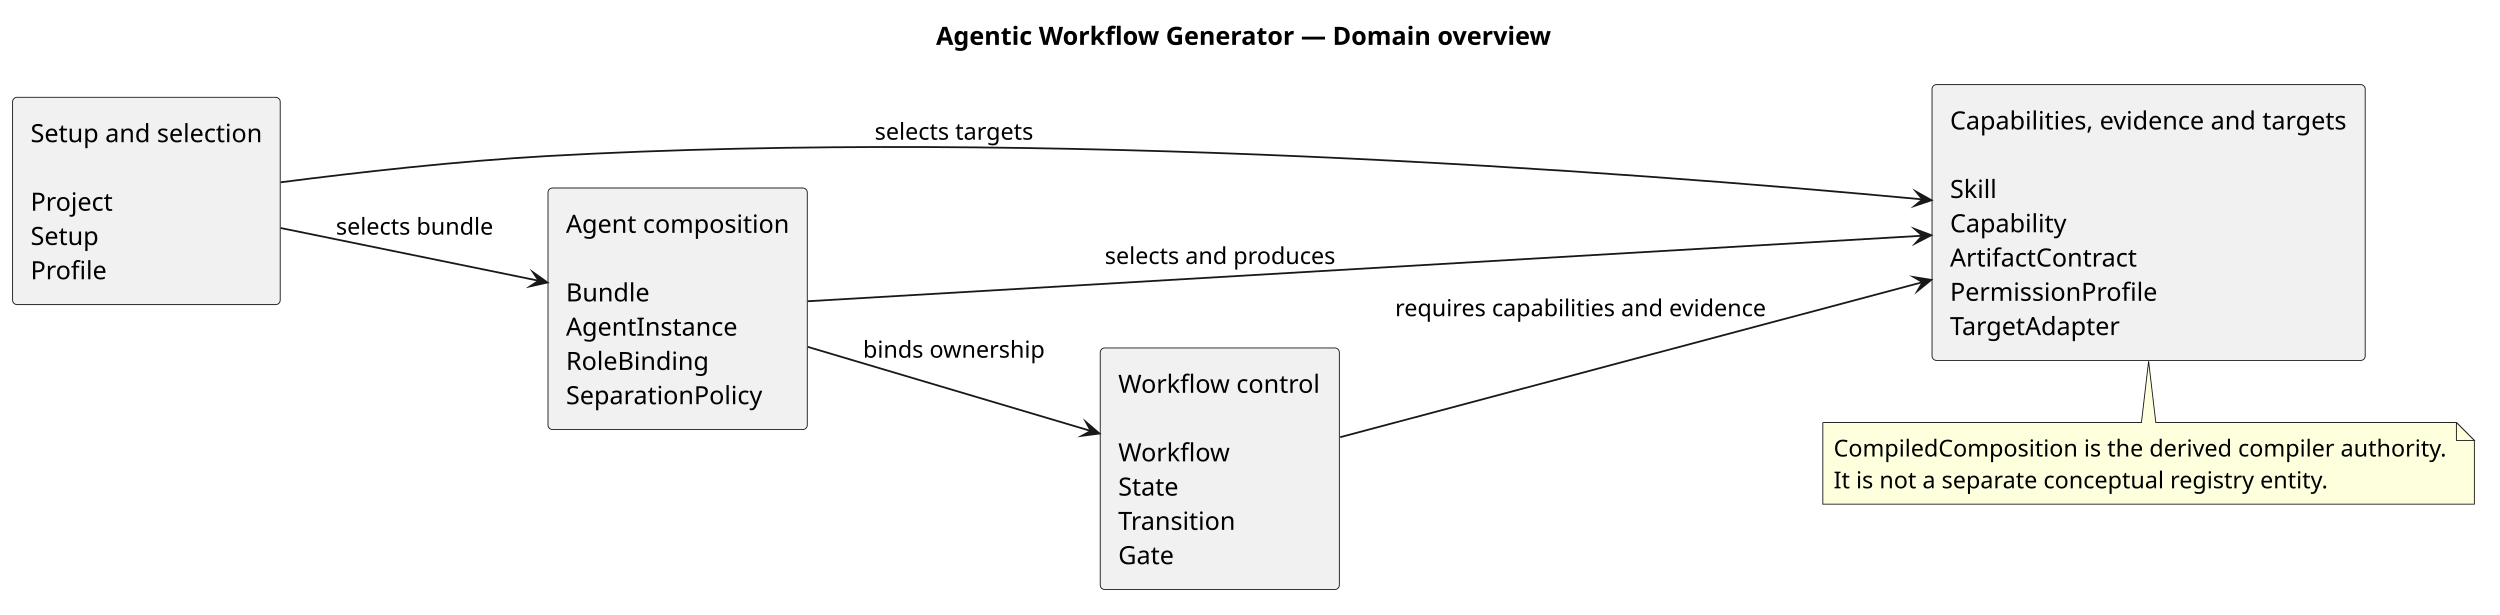
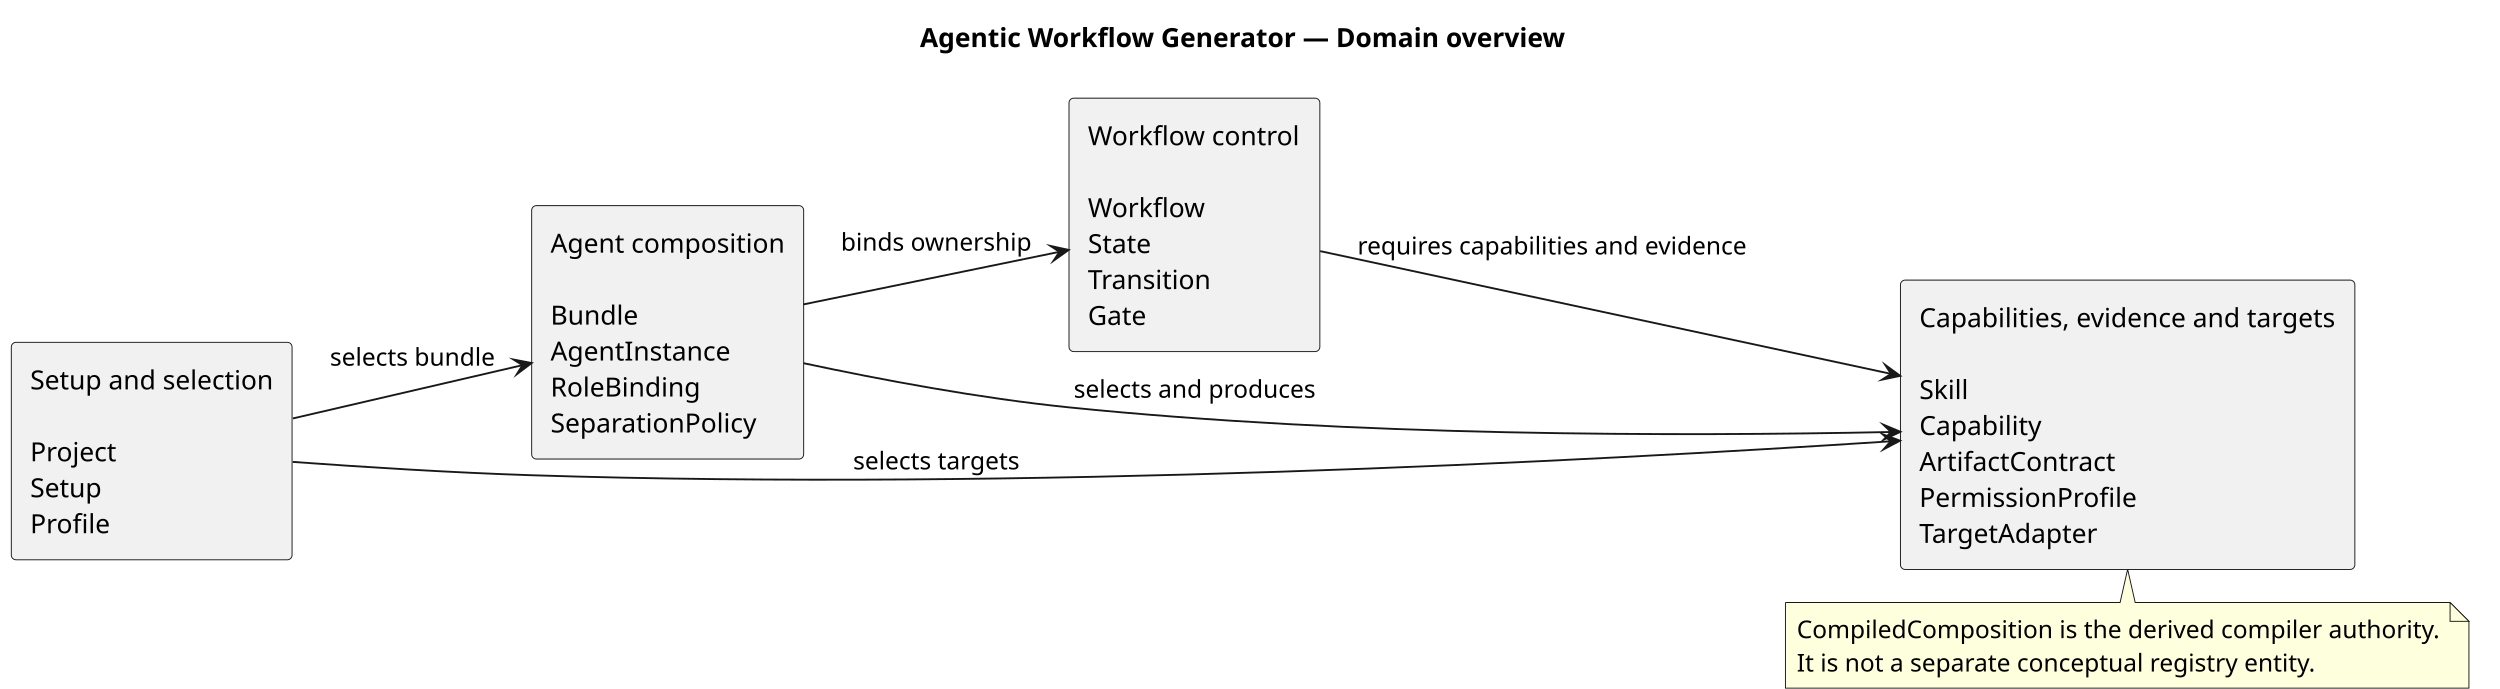
- <svg xmlns="http://www.w3.org/2000/svg" contentStyleType="text/css" data-diagram-type="DESCRIPTION" height="342px" preserveAspectRatio="none" style="width:1391px;height:342px;background:#FFFFFF;" version="1.1" viewBox="0 0 1391 342" width="1391px" zoomAndPan="magnify">
+ <svg xmlns="http://www.w3.org/2000/svg" contentStyleType="text/css" data-diagram-type="DESCRIPTION" height="365px" preserveAspectRatio="none" style="width:1326px;height:365px;background:#FFFFFF;" version="1.1" viewBox="0 0 1326 365" width="1326px" zoomAndPan="magnify">
  <defs />
  <g>
    <g class="title" data-source-line="2">
-       <text fill="#000000" font-family="sans-serif" font-size="14" font-weight="700" lengthAdjust="spacing" textLength="343.111" x="520.816" y="24.966">Agentic Workflow Generator — Domain overview</text>
+       <text fill="#000000" font-family="sans-serif" font-size="14" font-weight="700" lengthAdjust="spacing" textLength="343.111" x="487.945" y="24.966">Agentic Workflow Generator — Domain overview</text>
    </g>
    <g class="entity" data-qualified-name="SELECTION" data-source-line="6" id="ent0001">
-       <rect fill="#F1F1F1" height="115.34" rx="2.5" ry="2.5" style="stroke:#181818;stroke-width:0.5;" width="148.911" x="7" y="54.138" />
-       <text fill="#000000" font-family="sans-serif" font-size="14" lengthAdjust="spacing" textLength="128.911" x="17" y="79.104">Setup and selection</text>
-       <text fill="#000000" font-family="sans-serif" font-size="14" lengthAdjust="spacing" textLength="3.64" x="17" y="98.172"> </text>
-       <text fill="#000000" font-family="sans-serif" font-size="14" lengthAdjust="spacing" textLength="46.004" x="17" y="117.24">Project</text>
-       <text fill="#000000" font-family="sans-serif" font-size="14" lengthAdjust="spacing" textLength="37.898" x="17" y="136.308">Setup</text>
-       <text fill="#000000" font-family="sans-serif" font-size="14" lengthAdjust="spacing" textLength="42.658" x="17" y="155.375">Profile</text>
+       <rect fill="#F1F1F1" height="115.34" rx="2.5" ry="2.5" style="stroke:#181818;stroke-width:0.5;" width="148.911" x="6" y="181.568" />
+       <text fill="#000000" font-family="sans-serif" font-size="14" lengthAdjust="spacing" textLength="128.911" x="16" y="206.534">Setup and selection</text>
+       <text fill="#000000" font-family="sans-serif" font-size="14" lengthAdjust="spacing" textLength="3.64" x="16" y="225.602"> </text>
+       <text fill="#000000" font-family="sans-serif" font-size="14" lengthAdjust="spacing" textLength="46.004" x="16" y="244.67">Project</text>
+       <text fill="#000000" font-family="sans-serif" font-size="14" lengthAdjust="spacing" textLength="37.898" x="16" y="263.738">Setup</text>
+       <text fill="#000000" font-family="sans-serif" font-size="14" lengthAdjust="spacing" textLength="42.658" x="16" y="282.805">Profile</text>
    </g>
    <g class="entity" data-qualified-name="COMPOSITION" data-source-line="8" id="ent0002">
-       <rect fill="#F1F1F1" height="134.407" rx="2.5" ry="2.5" style="stroke:#181818;stroke-width:0.5;" width="144.263" x="304.91" y="104.598" />
-       <text fill="#000000" font-family="sans-serif" font-size="14" lengthAdjust="spacing" textLength="124.263" x="314.91" y="129.564">Agent composition</text>
-       <text fill="#000000" font-family="sans-serif" font-size="14" lengthAdjust="spacing" textLength="3.64" x="314.91" y="148.632"> </text>
-       <text fill="#000000" font-family="sans-serif" font-size="14" lengthAdjust="spacing" textLength="46.522" x="314.91" y="167.7">Bundle</text>
-       <text fill="#000000" font-family="sans-serif" font-size="14" lengthAdjust="spacing" textLength="95.438" x="314.91" y="186.768">AgentInstance</text>
-       <text fill="#000000" font-family="sans-serif" font-size="14" lengthAdjust="spacing" textLength="79.534" x="314.91" y="205.835">RoleBinding</text>
-       <text fill="#000000" font-family="sans-serif" font-size="14" lengthAdjust="spacing" textLength="109.494" x="314.91" y="224.903">SeparationPolicy</text>
+       <rect fill="#F1F1F1" height="134.407" rx="2.5" ry="2.5" style="stroke:#181818;stroke-width:0.5;" width="144.263" x="282" y="109.068" />
+       <text fill="#000000" font-family="sans-serif" font-size="14" lengthAdjust="spacing" textLength="124.263" x="292" y="134.034">Agent composition</text>
+       <text fill="#000000" font-family="sans-serif" font-size="14" lengthAdjust="spacing" textLength="3.64" x="292" y="153.102"> </text>
+       <text fill="#000000" font-family="sans-serif" font-size="14" lengthAdjust="spacing" textLength="46.522" x="292" y="172.17">Bundle</text>
+       <text fill="#000000" font-family="sans-serif" font-size="14" lengthAdjust="spacing" textLength="95.438" x="292" y="191.238">AgentInstance</text>
+       <text fill="#000000" font-family="sans-serif" font-size="14" lengthAdjust="spacing" textLength="79.534" x="292" y="210.305">RoleBinding</text>
+       <text fill="#000000" font-family="sans-serif" font-size="14" lengthAdjust="spacing" textLength="109.494" x="292" y="229.373">SeparationPolicy</text>
    </g>
    <g class="entity" data-qualified-name="WORKFLOW" data-source-line="10" id="ent0003">
-       <rect fill="#F1F1F1" height="134.407" rx="2.5" ry="2.5" style="stroke:#181818;stroke-width:0.5;" width="133.05" x="612.17" y="193.598" />
-       <text fill="#000000" font-family="sans-serif" font-size="14" lengthAdjust="spacing" textLength="113.05" x="622.17" y="218.564">Workflow control</text>
-       <text fill="#000000" font-family="sans-serif" font-size="14" lengthAdjust="spacing" textLength="3.64" x="622.17" y="237.632"> </text>
-       <text fill="#000000" font-family="sans-serif" font-size="14" lengthAdjust="spacing" textLength="62.65" x="622.17" y="256.7">Workflow</text>
-       <text fill="#000000" font-family="sans-serif" font-size="14" lengthAdjust="spacing" textLength="33.544" x="622.17" y="275.768">State</text>
-       <text fill="#000000" font-family="sans-serif" font-size="14" lengthAdjust="spacing" textLength="66.178" x="622.17" y="294.836">Transition</text>
-       <text fill="#000000" font-family="sans-serif" font-size="14" lengthAdjust="spacing" textLength="30.996" x="622.17" y="313.903">Gate</text>
+       <rect fill="#F1F1F1" height="134.407" rx="2.5" ry="2.5" style="stroke:#181818;stroke-width:0.5;" width="133.05" x="567" y="52.068" />
+       <text fill="#000000" font-family="sans-serif" font-size="14" lengthAdjust="spacing" textLength="113.05" x="577" y="77.034">Workflow control</text>
+       <text fill="#000000" font-family="sans-serif" font-size="14" lengthAdjust="spacing" textLength="3.64" x="577" y="96.102"> </text>
+       <text fill="#000000" font-family="sans-serif" font-size="14" lengthAdjust="spacing" textLength="62.65" x="577" y="115.17">Workflow</text>
+       <text fill="#000000" font-family="sans-serif" font-size="14" lengthAdjust="spacing" textLength="33.544" x="577" y="134.238">State</text>
+       <text fill="#000000" font-family="sans-serif" font-size="14" lengthAdjust="spacing" textLength="66.178" x="577" y="153.305">Transition</text>
+       <text fill="#000000" font-family="sans-serif" font-size="14" lengthAdjust="spacing" textLength="30.996" x="577" y="172.373">Gate</text>
    </g>
    <g class="entity" data-qualified-name="SUPPORT" data-source-line="12" id="ent0004">
-       <rect fill="#F1F1F1" height="153.475" rx="2.5" ry="2.5" style="stroke:#181818;stroke-width:0.5;" width="241.017" x="1074.98" y="47.068" />
-       <text fill="#000000" font-family="sans-serif" font-size="14" lengthAdjust="spacing" textLength="221.017" x="1084.98" y="72.034">Capabilities, evidence and targets</text>
-       <text fill="#000000" font-family="sans-serif" font-size="14" lengthAdjust="spacing" textLength="3.64" x="1084.98" y="91.102"> </text>
-       <text fill="#000000" font-family="sans-serif" font-size="14" lengthAdjust="spacing" textLength="25.998" x="1084.98" y="110.17">Skill</text>
-       <text fill="#000000" font-family="sans-serif" font-size="14" lengthAdjust="spacing" textLength="64.806" x="1084.98" y="129.238">Capability</text>
-       <text fill="#000000" font-family="sans-serif" font-size="14" lengthAdjust="spacing" textLength="104.272" x="1084.98" y="148.305">ArtifactContract</text>
-       <text fill="#000000" font-family="sans-serif" font-size="14" lengthAdjust="spacing" textLength="115.654" x="1084.98" y="167.373">PermissionProfile</text>
-       <text fill="#000000" font-family="sans-serif" font-size="14" lengthAdjust="spacing" textLength="95.732" x="1084.98" y="186.441">TargetAdapter</text>
+       <rect fill="#F1F1F1" height="153.475" rx="2.5" ry="2.5" style="stroke:#181818;stroke-width:0.5;" width="241.017" x="1008" y="148.568" />
+       <text fill="#000000" font-family="sans-serif" font-size="14" lengthAdjust="spacing" textLength="221.017" x="1018" y="173.534">Capabilities, evidence and targets</text>
+       <text fill="#000000" font-family="sans-serif" font-size="14" lengthAdjust="spacing" textLength="3.64" x="1018" y="192.602"> </text>
+       <text fill="#000000" font-family="sans-serif" font-size="14" lengthAdjust="spacing" textLength="25.998" x="1018" y="211.67">Skill</text>
+       <text fill="#000000" font-family="sans-serif" font-size="14" lengthAdjust="spacing" textLength="64.806" x="1018" y="230.738">Capability</text>
+       <text fill="#000000" font-family="sans-serif" font-size="14" lengthAdjust="spacing" textLength="104.272" x="1018" y="249.805">ArtifactContract</text>
+       <text fill="#000000" font-family="sans-serif" font-size="14" lengthAdjust="spacing" textLength="115.654" x="1018" y="268.873">PermissionProfile</text>
+       <text fill="#000000" font-family="sans-serif" font-size="14" lengthAdjust="spacing" textLength="95.732" x="1018" y="287.941">TargetAdapter</text>
    </g>
    <g class="entity" data-qualified-name="GMN10" data-source-line="21" id="ent0011">
-       <path d="M1014.22,235.098 L1014.22,280.51 A0,0 0 0 0 1014.22,280.51 L1376.743,280.51 A0,0 0 0 0 1376.743,280.51 L1376.743,245.098 L1366.743,235.098 L1199.49,235.098 L1195.49,200.958 L1191.49,235.098 L1014.22,235.098 A0,0 0 0 0 1014.22,235.098" fill="#FEFFDD" style="stroke:#181818;stroke-width:0.5;" />
-       <path d="M1366.743,235.098 L1366.743,245.098 L1376.743,245.098 L1366.743,235.098" fill="#FEFFDD" style="stroke:#181818;stroke-width:0.5;" />
-       <text fill="#000000" font-family="sans-serif" font-size="13" lengthAdjust="spacing" textLength="341.523" x="1020.22" y="253.995">CompiledComposition is the derived compiler authority.</text>
-       <text fill="#000000" font-family="sans-serif" font-size="13" lengthAdjust="spacing" textLength="276.029" x="1020.22" y="271.701">It is not a separate conceptual registry entity.</text>
+       <path d="M947,319.568 L947,364.98 A0,0 0 0 0 947,364.98 L1309.523,364.98 A0,0 0 0 0 1309.523,364.98 L1309.523,329.568 L1299.523,319.568 L1132.5,319.568 L1128.5,301.931 L1124.5,319.568 L947,319.568 A0,0 0 0 0 947,319.568" fill="#FEFFDD" style="stroke:#181818;stroke-width:0.5;" />
+       <path d="M1299.523,319.568 L1299.523,329.568 L1309.523,329.568 L1299.523,319.568" fill="#FEFFDD" style="stroke:#181818;stroke-width:0.5;" />
+       <text fill="#000000" font-family="sans-serif" font-size="13" lengthAdjust="spacing" textLength="341.523" x="953" y="338.465">CompiledComposition is the derived compiler authority.</text>
+       <text fill="#000000" font-family="sans-serif" font-size="13" lengthAdjust="spacing" textLength="276.029" x="953" y="356.171">It is not a separate conceptual registry entity.</text>
    </g>
-     <g class="link" data-entity-1="ent0001" data-entity-2="ent0002" data-link-type="dependency" data-source-line="14" id="lnk5">
-       <path d="M156.16,126.868 C201.6,136.158 254.681,146.997 299.691,156.197" fill="none" id="SELECTION-to-COMPOSITION" style="stroke:#181818;stroke-width:1;" />
-       <polygon fill="#181818" points="304.59,157.198,296.573,151.477,299.691,156.197,294.971,159.315,304.59,157.198" style="stroke:#181818;stroke-width:1;stroke-linejoin:miter;stroke-miterlimit:10;" />
-       <text fill="#000000" font-family="sans-serif" font-size="13" lengthAdjust="spacing" textLength="87.529" x="186.91" y="130.565">selects bundle</text>
+     <g class="link" data-entity-1="ent0001" data-entity-2="ent0002" data-link-type="dependency" id="lnk5">
+       <polygon fill="#181818" points="281.996,192.544,272.324,190.682,277.125,193.674,274.133,198.475,281.996,192.544" style="stroke:#181818;stroke-width:1;stroke-linejoin:miter;stroke-miterlimit:10;" />
+       <path d="M155.33,221.936 C194.743,212.791 238.148,202.719 277.125,193.674" fill="none" style="stroke:#181818;stroke-width:1;" />
+       <text fill="#000000" font-family="sans-serif" font-size="13" lengthAdjust="spacing" textLength="87.529" x="175" y="193.965">selects bundle</text>
    </g>
-     <g class="link" data-entity-1="ent0001" data-entity-2="ent0004" data-link-type="dependency" data-source-line="15" id="lnk6">
-       <path d="M156.18,101.428 C199.41,95.858 255.15,89.588 304.91,86.808 C580.2,71.388 898.772,94.952 1069.672,110.942" fill="none" id="SELECTION-to-SUPPORT" style="stroke:#181818;stroke-width:1;" />
-       <polygon fill="#181818" points="1074.65,111.408,1066.062,106.587,1069.672,110.942,1065.316,114.552,1074.65,111.408" style="stroke:#181818;stroke-width:1;stroke-linejoin:miter;stroke-miterlimit:10;" />
-       <text fill="#000000" font-family="sans-serif" font-size="13" lengthAdjust="spacing" textLength="88.387" x="486.67" y="77.745">selects targets</text>
+     <g class="link" data-entity-1="ent0001" data-entity-2="ent0004" data-link-type="dependency" id="lnk6">
+       <polygon fill="#181818" points="1007.785,233.735,998.542,230.334,1002.795,234.063,999.066,238.316,1007.785,233.735" style="stroke:#181818;stroke-width:1;stroke-linejoin:miter;stroke-miterlimit:10;" />
+       <path d="M155.242,244.995 C193.104,247.747 239.989,250.707 282,252.068 C540.71,260.446 838.966,244.817 1002.795,234.063" fill="none" style="stroke:#181818;stroke-width:1;" />
+       <text fill="#000000" font-family="sans-serif" font-size="13" lengthAdjust="spacing" textLength="88.387" x="452.5" y="248.965">selects targets</text>
    </g>
-     <g class="link" data-entity-1="ent0002" data-entity-2="ent0003" data-link-type="dependency" data-source-line="16" id="lnk7">
-       <path d="M449.44,193.008 C498.69,207.638 558.887,225.514 606.927,239.784" fill="none" id="COMPOSITION-to-WORKFLOW" style="stroke:#181818;stroke-width:1;" />
-       <polygon fill="#181818" points="611.72,241.208,604.232,234.811,606.927,239.784,601.954,242.48,611.72,241.208" style="stroke:#181818;stroke-width:1;stroke-linejoin:miter;stroke-miterlimit:10;" />
-       <text fill="#000000" font-family="sans-serif" font-size="13" lengthAdjust="spacing" textLength="101.413" x="480.17" y="199.025">binds ownership</text>
+     <g class="link" data-entity-1="ent0002" data-entity-2="ent0003" data-link-type="dependency" id="lnk7">
+       <polygon fill="#181818" points="566.817,132.56,557.197,130.452,561.92,133.565,558.806,138.288,566.817,132.56" style="stroke:#181818;stroke-width:1;stroke-linejoin:miter;stroke-miterlimit:10;" />
+       <path d="M426.103,161.463 C469.461,152.557 519.589,142.26 561.92,133.565" fill="none" style="stroke:#181818;stroke-width:1;" />
+       <text fill="#000000" font-family="sans-serif" font-size="13" lengthAdjust="spacing" textLength="101.413" x="446" y="132.965">binds ownership</text>
    </g>
-     <g class="link" data-entity-1="ent0002" data-entity-2="ent0004" data-link-type="dependency" data-source-line="17" id="lnk8">
-       <path d="M449.42,167.608 C589.59,159.368 897.129,141.281 1069.549,131.151" fill="none" id="COMPOSITION-to-SUPPORT" style="stroke:#181818;stroke-width:1;" />
-       <polygon fill="#181818" points="1074.54,130.858,1065.321,127.393,1069.549,131.151,1065.79,135.379,1074.54,130.858" style="stroke:#181818;stroke-width:1;stroke-linejoin:miter;stroke-miterlimit:10;" />
-       <text fill="#000000" font-family="sans-serif" font-size="13" lengthAdjust="spacing" textLength="128.544" x="614.7" y="146.895">selects and produces</text>
+     <g class="link" data-entity-1="ent0002" data-entity-2="ent0004" data-link-type="dependency" id="lnk8">
+       <polygon fill="#181818" points="1007.974,229.024,998.893,225.213,1002.976,229.129,999.06,233.212,1007.974,229.024" style="stroke:#181818;stroke-width:1;stroke-linejoin:miter;stroke-miterlimit:10;" />
+       <path d="M426.192,192.639 C467.131,201.377 519.676,211.259 567,216.068 C718.528,231.466 889.262,231.506 1002.976,229.129" fill="none" style="stroke:#181818;stroke-width:1;" />
+       <text fill="#000000" font-family="sans-serif" font-size="13" lengthAdjust="spacing" textLength="128.544" x="569.5" y="210.965">selects and produces</text>
    </g>
-     <g class="link" data-entity-1="ent0003" data-entity-2="ent0004" data-link-type="dependency" data-source-line="18" id="lnk9">
-       <path d="M745.68,243.248 C828.5,221.208 967.258,184.274 1069.718,157.004" fill="none" id="WORKFLOW-to-SUPPORT" style="stroke:#181818;stroke-width:1;" />
-       <polygon fill="#181818" points="1074.55,155.718,1064.824,154.167,1069.718,157.004,1066.882,161.898,1074.55,155.718" style="stroke:#181818;stroke-width:1;stroke-linejoin:miter;stroke-miterlimit:10;" />
-       <text fill="#000000" font-family="sans-serif" font-size="13" lengthAdjust="spacing" textLength="207.181" x="776.22" y="175.935">requires capabilities and evidence</text>
+     <g class="link" data-entity-1="ent0003" data-entity-2="ent0004" data-link-type="dependency" id="lnk9">
+       <polygon fill="#181818" points="1007.879,199.348,999.921,193.546,1002.991,198.297,998.239,201.367,1007.879,199.348" style="stroke:#181818;stroke-width:1;stroke-linejoin:miter;stroke-miterlimit:10;" />
+       <path d="M700.221,133.199 C778.605,150.052 906.269,177.501 1002.991,198.297" fill="none" style="stroke:#181818;stroke-width:1;" />
+       <text fill="#000000" font-family="sans-serif" font-size="13" lengthAdjust="spacing" textLength="207.181" x="720" y="134.965">requires capabilities and evidence</text>
    </g>
  </g>
</svg>
